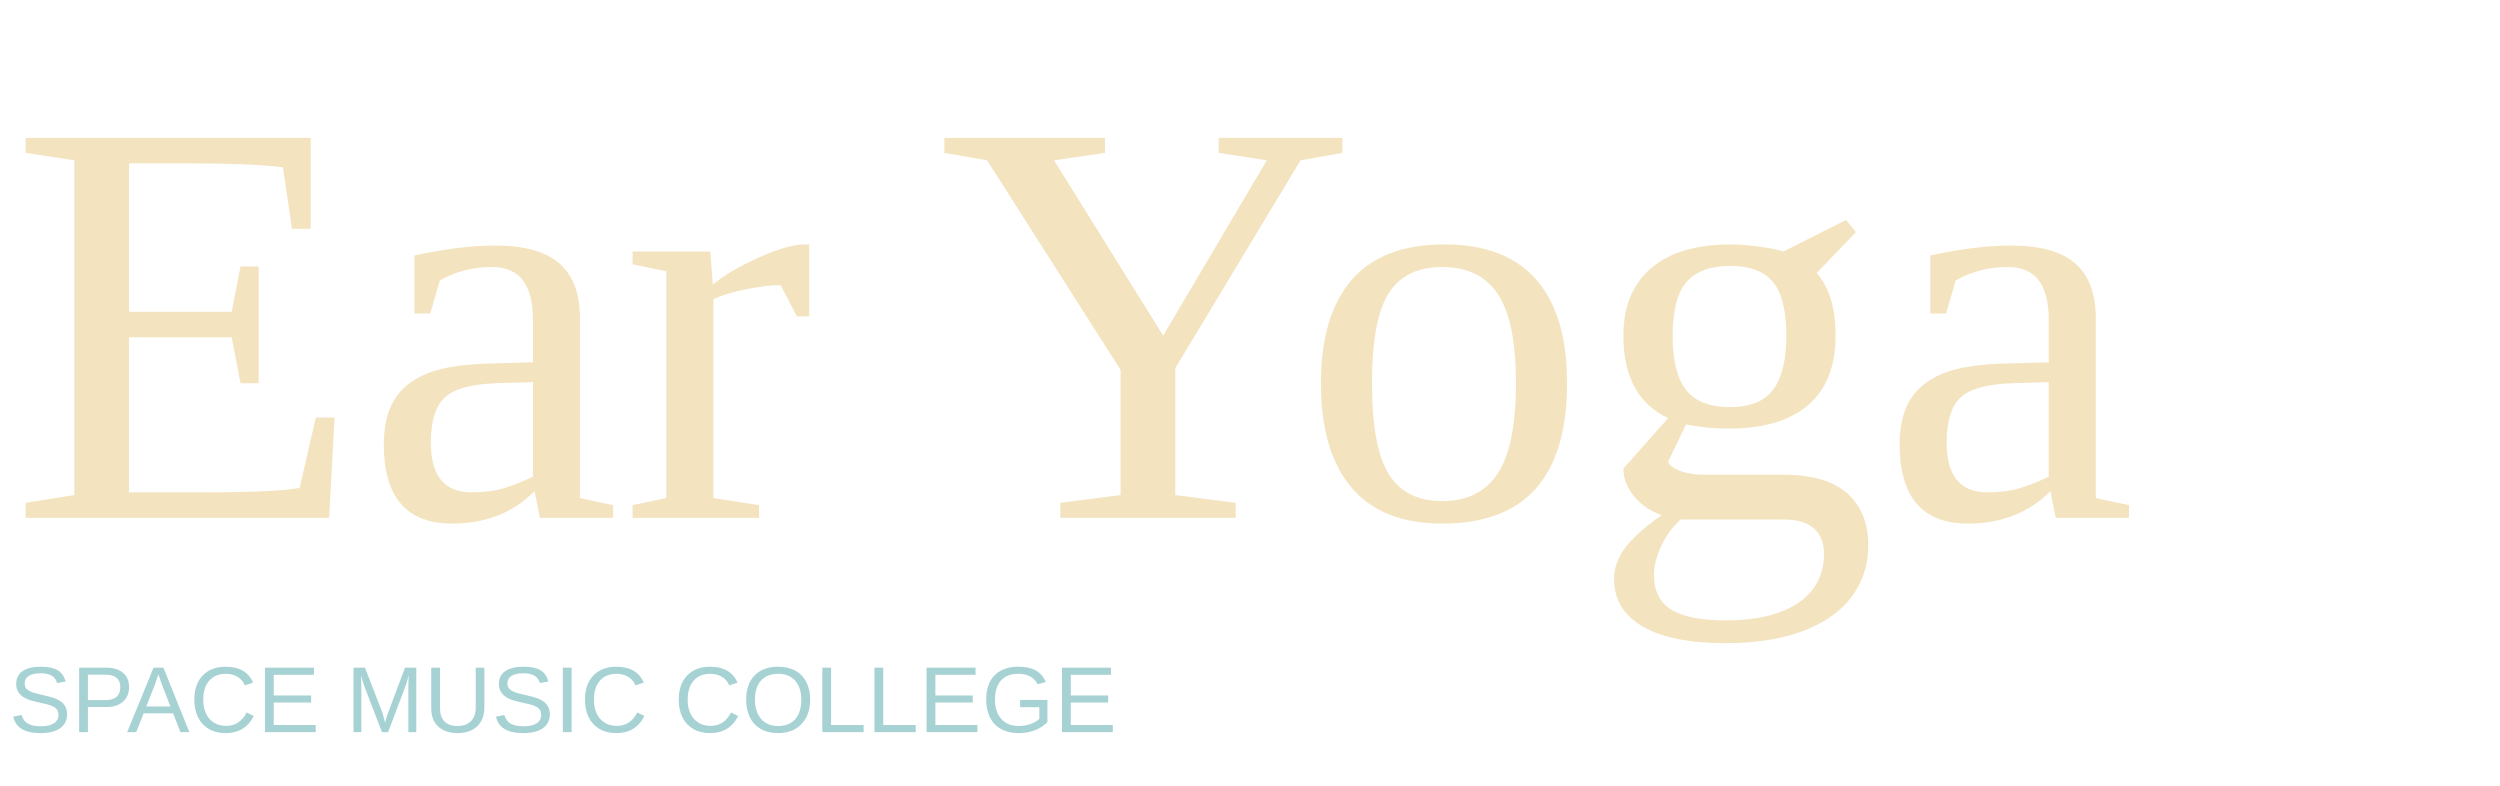
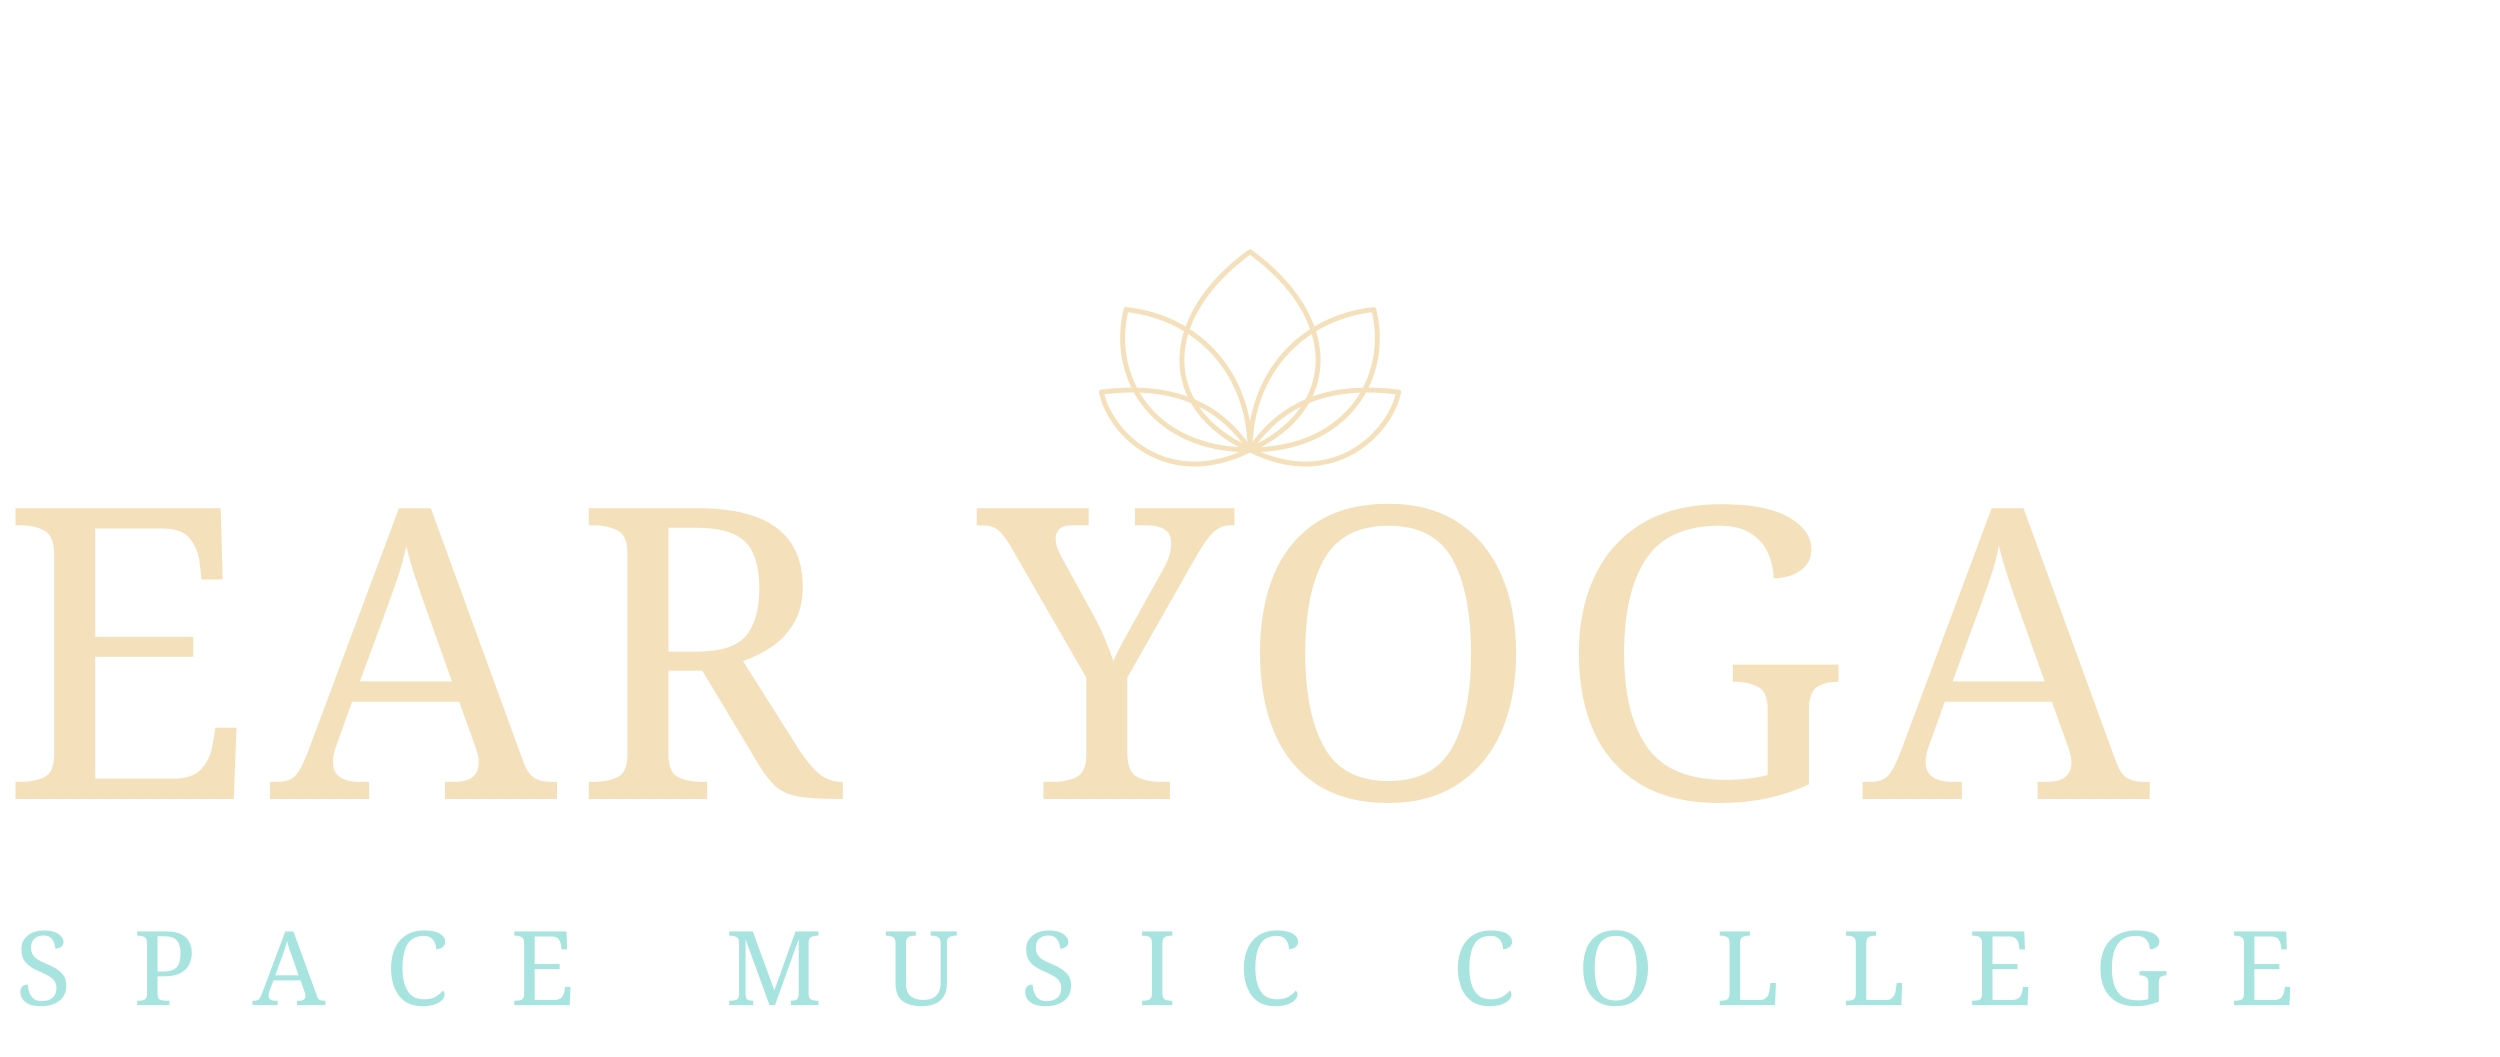
- <svg xmlns="http://www.w3.org/2000/svg" viewBox="0 0 280 88" role="img" aria-label="Ear Yoga — Space Music College">
-   <text x="1" y="58" fill="#f3e3bf" font-family="Georgia,Times New Roman,serif" font-weight="400" font-size="65" textLength="278" lengthAdjust="spacingAndGlyphs">Ear Yoga</text>
-   <text x="1" y="82" fill="#a7d2d4" font-family="Arial,Helvetica,sans-serif" font-weight="400" font-size="10.5" textLength="278" lengthAdjust="spacingAndGlyphs">SPACE MUSIC COLLEGE</text>
+ <svg xmlns="http://www.w3.org/2000/svg" viewBox="0 0 194 82" width="194" height="82" class="garden-wordmark-v3" role="img" aria-label="EAR YOGA · SPACE MUSIC COLLEGE" data-brand-variant="3" data-user-content="" translate="no" style="display:block;max-width:100%;height:auto;overflow:visible">
+   <svg x="76.5" y="13" width="41" height="30.75" viewBox="0 0 160 120" fill="none" aria-hidden="true">
+     <g stroke="#f4e1bb" stroke-width="1.4" stroke-linecap="round" stroke-linejoin="round">
+       <g transform="translate(30 8) scale(2.5)" stroke-width=".6">
+         <path d="M20 31C9 26 9 15 20 7C31 15 31 26 20 31Z" />
+         <path d="M20 31C8 31 3 22 5 14C14 15 20 22 20 31ZM20 31C32 31 37 22 35 14C26 15 20 22 20 31Z" />
+         <path d="M20 31C10 36 3 29 2 24C10 23 16 25 20 31ZM20 31C30 36 37 29 38 24C30 23 24 25 20 31Z" />
+       </g>
+     </g>
+   </svg>
+   <text x="0" y="62" fill="#f4e1bb" font-family="Cormorant,serif" font-size="31.6" font-weight="400" letter-spacing="1.26" textLength="194" lengthAdjust="spacingAndGlyphs">EAR YOGA</text>
+   <text x="1.19" y="78" fill="#a7e3df" font-family="Forum,serif" font-size="8.02" font-weight="400" letter-spacing="4.8" textLength="197.28" lengthAdjust="spacingAndGlyphs">SPACE MUSIC COLLEGE</text>
</svg>
